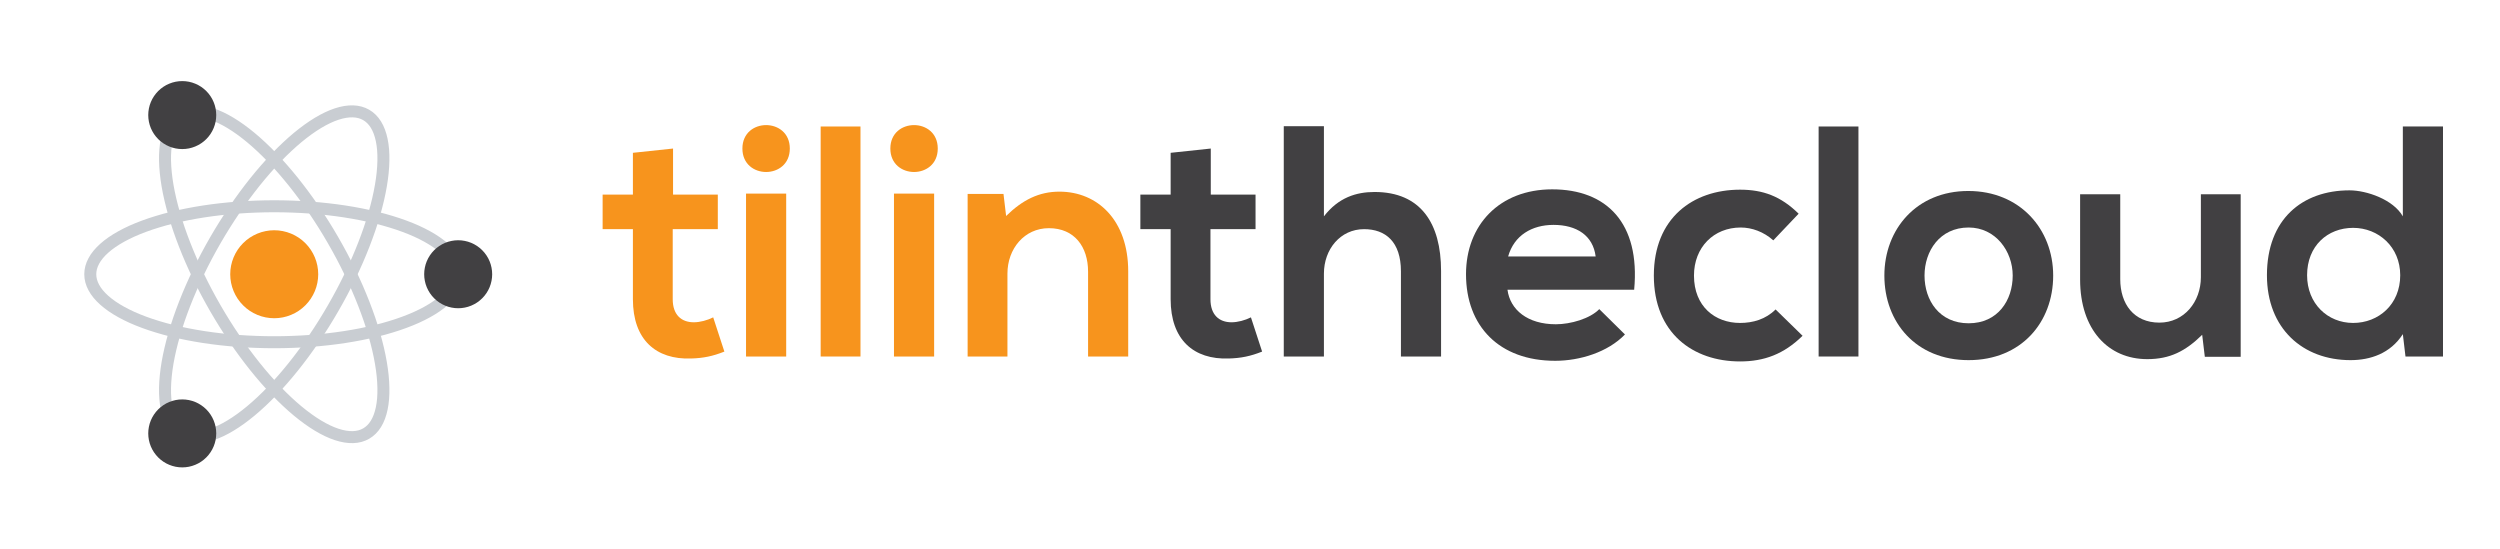
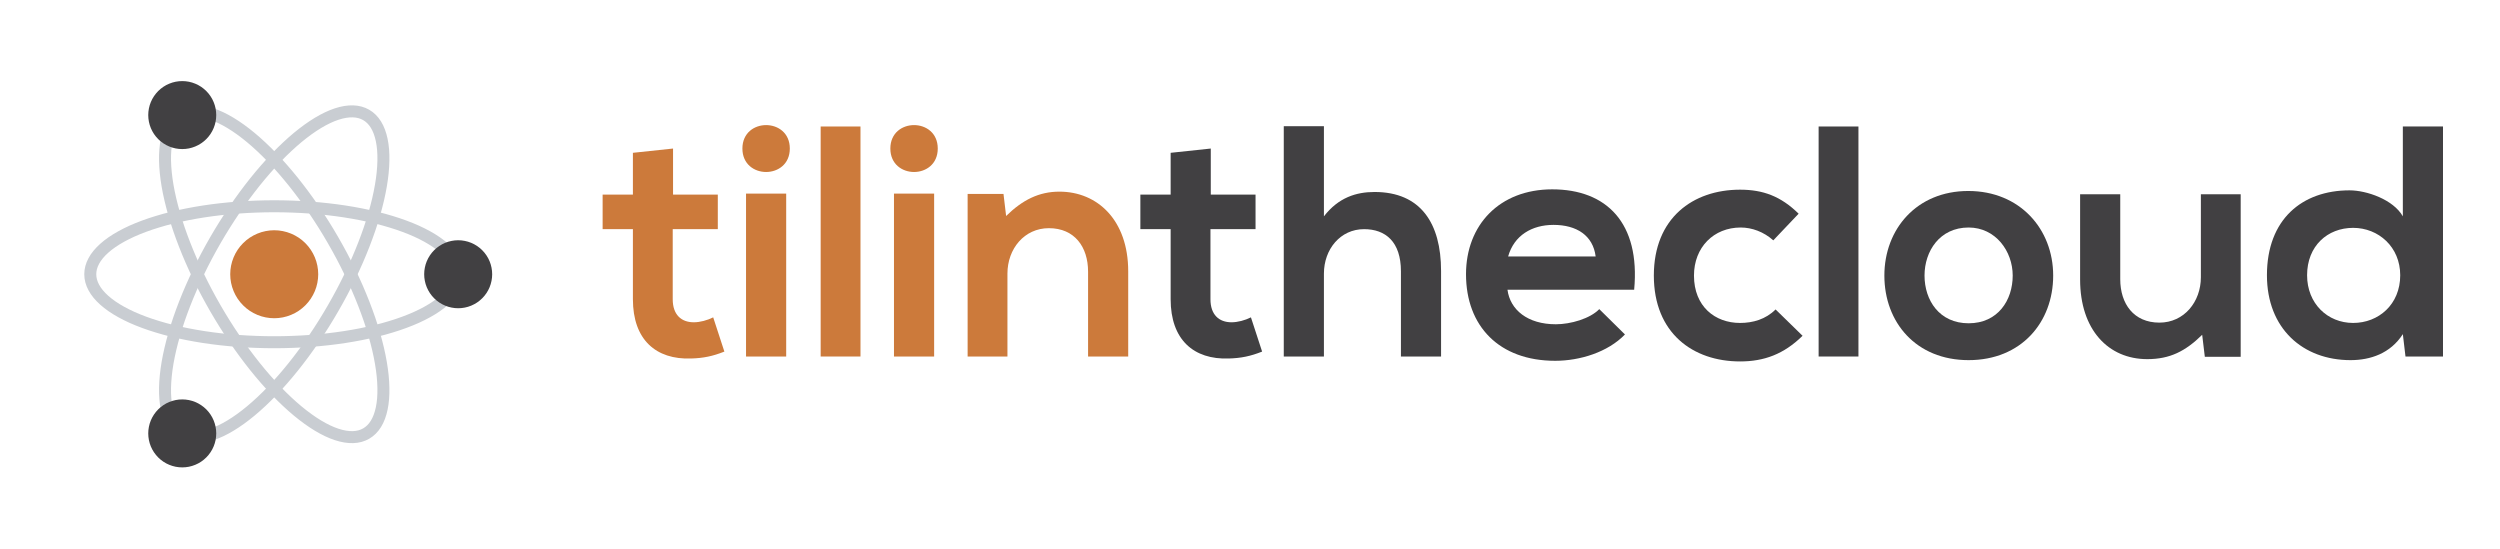
<svg xmlns="http://www.w3.org/2000/svg" xmlns:xlink="http://www.w3.org/1999/xlink" width="546.96pt" height="120pt" viewBox="0 0 546.96 120">
  <defs>
    <g>
      <g id="glyph-0-0">
        <path d="M 6.48 -44.566 L 6.48 -35.422 L -0.145 -35.422 L -0.145 -27.863 L 6.48 -27.863 L 6.48 -12.527 C 6.48 -3.672 11.52 0.719 19.223 0.434 C 21.887 0.359 23.973 -0.07 26.492 -1.078 L 24.047 -8.566 C 22.75 -7.918 21.168 -7.488 19.797 -7.488 C 17.062 -7.488 15.191 -9.145 15.191 -12.527 L 15.191 -27.863 L 25.055 -27.863 L 25.055 -35.422 L 15.262 -35.422 L 15.262 -45.5 Z M 6.48 -44.566 " />
      </g>
      <g id="glyph-0-1">
        <path d="M 11.664 -35.637 L 11.664 0 L 2.879 0 L 2.879 -35.637 Z M 2.086 -45.5 C 2.086 -52.34 12.457 -52.34 12.457 -45.5 C 12.457 -38.66 2.086 -38.66 2.086 -45.5 Z M 2.086 -45.5 " />
      </g>
      <g id="glyph-0-2">
        <path d="M 2.879 -50.324 L 2.879 0 L 11.59 0 L 11.59 -50.324 Z M 2.879 -50.324 " />
      </g>
      <g id="glyph-0-3">
        <path d="M 37.797 0 L 37.797 -18.648 C 37.797 -29.805 31.102 -36.07 22.75 -36.07 C 18.285 -36.07 14.688 -34.27 11.086 -30.742 L 10.512 -35.566 L 2.664 -35.566 L 2.664 0 L 11.375 0 L 11.375 -18.145 C 11.375 -23.543 15.047 -28.078 20.445 -28.078 C 26.062 -28.078 29.016 -23.973 29.016 -18.574 L 29.016 0 Z M 37.797 0 " />
      </g>
      <g id="glyph-0-4">
        <path d="M 2.879 -50.395 L 2.879 0 L 11.664 0 L 11.664 -18.145 C 11.664 -23.469 15.262 -27.863 20.445 -27.863 C 25.125 -27.863 28.512 -25.125 28.512 -18.648 L 28.512 0 L 37.293 0 L 37.293 -18.719 C 37.293 -29.156 32.828 -35.996 22.75 -35.996 C 18.719 -35.996 14.832 -34.773 11.664 -30.668 L 11.664 -50.395 Z M 2.879 -50.395 " />
      </g>
      <g id="glyph-0-5">
        <path d="M 38.086 -14.613 C 39.453 -29.23 32.039 -36.574 20.16 -36.574 C 8.641 -36.574 1.297 -28.797 1.297 -18 C 1.297 -6.625 8.566 0.938 20.805 0.938 C 26.207 0.938 32.324 -0.938 36.07 -4.824 L 30.453 -10.367 C 28.438 -8.281 24.191 -7.055 20.949 -7.055 C 14.758 -7.055 10.941 -10.223 10.367 -14.613 Z M 10.512 -21.887 C 11.809 -26.492 15.695 -28.797 20.445 -28.797 C 25.484 -28.797 29.086 -26.492 29.66 -21.887 Z M 10.512 -21.887 " />
      </g>
      <g id="glyph-0-6">
        <path d="M 27.43 -10.297 C 25.27 -8.137 22.461 -7.344 19.656 -7.344 C 14.184 -7.344 9.574 -10.941 9.574 -17.711 C 9.574 -23.902 13.895 -28.223 19.797 -28.223 C 22.246 -28.223 24.84 -27.285 26.926 -25.414 L 32.469 -31.246 C 28.582 -35.062 24.695 -36.5 19.656 -36.5 C 9.359 -36.5 0.793 -30.309 0.793 -17.711 C 0.793 -5.113 9.359 1.078 19.656 1.078 C 24.91 1.078 29.23 -0.504 33.332 -4.535 Z M 27.43 -10.297 " />
      </g>
      <g id="glyph-0-7">
        <path d="M 19.582 -36.215 C 8.281 -36.215 1.223 -27.863 1.223 -17.711 C 1.223 -7.488 8.137 0.793 19.656 0.793 C 31.172 0.793 38.156 -7.488 38.156 -17.711 C 38.156 -27.863 30.887 -36.215 19.582 -36.215 Z M 19.656 -28.223 C 25.559 -28.223 29.301 -23.039 29.301 -17.711 C 29.301 -12.312 26.062 -7.27 19.656 -7.27 C 13.246 -7.27 10.008 -12.312 10.008 -17.711 C 10.008 -23.039 13.32 -28.223 19.656 -28.223 Z M 19.656 -28.223 " />
      </g>
      <g id="glyph-0-8">
        <path d="M 3.098 -35.492 L 3.098 -16.848 C 3.098 -5.832 9.289 0.574 17.781 0.574 C 22.75 0.574 26.133 -1.152 29.805 -4.75 L 30.383 0.07 L 38.23 0.07 L 38.23 -35.492 L 29.52 -35.492 L 29.52 -17.352 C 29.52 -11.949 25.848 -7.414 20.445 -7.414 C 14.832 -7.414 11.879 -11.52 11.879 -16.918 L 11.879 -35.492 Z M 3.098 -35.492 " />
      </g>
      <g id="glyph-0-9">
        <path d="M 20.086 -28.148 C 25.629 -28.148 30.383 -23.973 30.383 -17.781 C 30.383 -11.375 25.629 -7.344 20.086 -7.344 C 14.473 -7.344 10.008 -11.59 10.008 -17.781 C 10.008 -24.191 14.473 -28.148 20.086 -28.148 Z M 30.957 -50.324 L 30.957 -30.668 C 28.871 -34.34 23.039 -36.355 19.293 -36.355 C 8.926 -36.355 1.223 -30.023 1.223 -17.781 C 1.223 -6.121 9.07 0.793 19.512 0.793 C 23.832 0.793 28.223 -0.648 30.957 -4.895 L 31.535 0 L 39.742 0 L 39.742 -50.324 Z M 30.957 -50.324 " />
      </g>
    </g>
    <clipPath id="clip-0">
      <path clip-rule="nonzero" d="M 7.5 30 L 112.492 30 L 112.492 90 L 7.5 90 Z M 7.5 30 " />
    </clipPath>
  </defs>
  <g clip-path="url(#clip-0)">
    <path fill="none" stroke-width="3" stroke-linecap="butt" stroke-linejoin="miter" stroke="rgb(78.819%, 80.389%, 82.349%)" stroke-opacity="1" stroke-miterlimit="4" d="M 105.999 60 C 105.999 60.558 105.928 61.112 105.781 61.665 C 105.629 62.219 105.41 62.773 105.115 63.317 C 104.821 63.862 104.455 64.402 104.017 64.933 C 103.584 65.469 103.075 65.992 102.499 66.505 C 101.923 67.018 101.28 67.523 100.57 68.014 C 99.856 68.505 99.084 68.983 98.249 69.443 C 97.41 69.907 96.512 70.353 95.557 70.787 C 94.601 71.215 93.592 71.626 92.525 72.019 C 91.463 72.416 90.347 72.787 89.181 73.139 C 88.016 73.497 86.811 73.827 85.556 74.135 C 84.301 74.443 83.011 74.729 81.685 74.992 C 80.355 75.256 78.997 75.492 77.605 75.707 C 76.212 75.921 74.796 76.108 73.354 76.269 C 71.912 76.43 70.452 76.564 68.974 76.675 C 67.497 76.782 66.01 76.863 64.51 76.916 C 63.01 76.974 61.505 77.001 60.001 77.001 C 58.492 77.001 56.991 76.974 55.491 76.916 C 53.991 76.863 52.504 76.782 51.027 76.675 C 49.549 76.564 48.089 76.43 46.647 76.269 C 45.205 76.108 43.79 75.921 42.397 75.707 C 41.004 75.492 39.646 75.256 38.316 74.992 C 36.985 74.729 35.695 74.443 34.445 74.135 C 33.191 73.827 31.981 73.497 30.82 73.139 C 29.655 72.787 28.538 72.416 27.471 72.019 C 26.409 71.626 25.395 71.215 24.44 70.787 C 23.484 70.353 22.592 69.907 21.752 69.443 C 20.917 68.983 20.14 68.505 19.431 68.014 C 18.721 67.523 18.078 67.018 17.502 66.505 C 16.926 65.992 16.417 65.469 15.979 64.933 C 15.542 64.402 15.176 63.862 14.886 63.317 C 14.591 62.773 14.368 62.219 14.22 61.665 C 14.073 61.112 14.002 60.558 14.002 60 C 14.002 59.442 14.073 58.888 14.22 58.335 C 14.368 57.781 14.591 57.227 14.886 56.683 C 15.176 56.138 15.542 55.598 15.979 55.067 C 16.417 54.531 16.926 54.008 17.502 53.495 C 18.078 52.982 18.721 52.477 19.431 51.986 C 20.14 51.495 20.917 51.017 21.752 50.557 C 22.592 50.093 23.484 49.647 24.44 49.213 C 25.395 48.785 26.409 48.374 27.471 47.981 C 28.538 47.584 29.655 47.213 30.82 46.861 C 31.981 46.503 33.191 46.173 34.445 45.865 C 35.695 45.557 36.985 45.271 38.316 45.008 C 39.646 44.744 41.004 44.508 42.397 44.293 C 43.79 44.079 45.205 43.892 46.647 43.731 C 48.089 43.57 49.549 43.436 51.027 43.325 C 52.504 43.218 53.991 43.137 55.491 43.084 C 56.991 43.026 58.492 42.999 60.001 42.999 C 61.505 42.999 63.01 43.026 64.51 43.084 C 66.01 43.137 67.497 43.218 68.974 43.325 C 70.452 43.436 71.912 43.57 73.354 43.731 C 74.796 43.892 76.212 44.079 77.605 44.293 C 78.997 44.508 80.355 44.744 81.685 45.008 C 83.011 45.271 84.301 45.557 85.556 45.865 C 86.811 46.173 88.016 46.503 89.181 46.861 C 90.347 47.213 91.463 47.584 92.525 47.981 C 93.592 48.374 94.601 48.785 95.557 49.213 C 96.512 49.647 97.41 50.093 98.249 50.557 C 99.084 51.017 99.856 51.495 100.57 51.986 C 101.28 52.477 101.923 52.982 102.499 53.495 C 103.075 54.008 103.584 54.531 104.017 55.067 C 104.455 55.598 104.821 56.138 105.115 56.683 C 105.41 57.227 105.629 57.781 105.781 58.335 C 105.928 58.888 105.999 59.442 105.999 60 Z M 105.999 60 " transform="matrix(0.874936, 0, 0, 0.874936, 7.499451, 7.503843)" />
  </g>
  <path fill="none" stroke-width="3" stroke-linecap="butt" stroke-linejoin="miter" stroke="rgb(78.819%, 80.389%, 82.349%)" stroke-opacity="1" stroke-miterlimit="4" d="M 105.999 60.002 C 105.998 60.558 105.925 61.114 105.779 61.669 C 105.63 62.222 105.411 62.771 105.116 63.318 C 104.821 63.864 104.455 64.4 104.017 64.936 C 103.581 65.468 103.074 65.989 102.497 66.507 C 101.922 67.02 101.282 67.522 100.57 68.013 C 99.858 68.505 99.084 68.98 98.248 69.446 C 97.41 69.906 96.513 70.352 95.557 70.785 C 94.603 71.214 93.592 71.625 92.529 72.021 C 91.461 72.415 90.348 72.788 89.181 73.14 C 88.018 73.495 86.809 73.828 85.555 74.135 C 84.304 74.444 83.015 74.73 81.683 74.993 C 80.355 75.257 78.997 75.493 77.606 75.706 C 76.211 75.916 74.797 76.105 73.354 76.267 C 71.914 76.43 70.449 76.565 68.975 76.672 C 67.498 76.783 66.009 76.862 64.507 76.918 C 63.012 76.972 61.506 77 60 77.001 C 58.496 76.999 56.991 76.971 55.49 76.919 C 53.992 76.863 52.502 76.781 51.029 76.673 C 49.549 76.566 48.087 76.428 46.648 76.268 C 45.206 76.105 43.787 75.92 42.396 75.705 C 41.002 75.493 39.644 75.256 38.316 74.994 C 36.987 74.732 35.695 74.444 34.445 74.135 C 33.192 73.824 31.985 73.494 30.818 73.14 C 29.655 72.788 28.539 72.417 27.473 72.023 C 26.407 71.629 25.397 71.216 24.441 70.783 C 23.487 70.355 22.589 69.909 21.753 69.447 C 20.913 68.983 20.141 68.506 19.431 68.014 C 18.72 67.521 18.076 67.02 17.501 66.508 C 16.924 65.989 16.419 65.471 15.981 64.934 C 15.545 64.404 15.177 63.862 14.884 63.316 C 14.591 62.771 14.368 62.219 14.223 61.666 C 14.074 61.111 13.998 60.557 13.999 60.001 C 14 59.445 14.074 58.889 14.219 58.334 C 14.368 57.781 14.589 57.228 14.884 56.681 C 15.177 56.139 15.545 55.599 15.981 55.067 C 16.419 54.531 16.927 54.01 17.502 53.496 C 18.079 52.979 18.719 52.477 19.431 51.986 C 20.142 51.494 20.917 51.019 21.751 50.557 C 22.591 50.093 23.487 49.647 24.444 49.214 C 25.397 48.785 26.408 48.374 27.472 47.978 C 28.54 47.584 29.652 47.211 30.82 46.859 C 31.983 46.504 33.189 46.175 34.446 45.864 C 35.696 45.555 36.986 45.269 38.318 45.006 C 39.643 44.746 41.004 44.506 42.395 44.293 C 43.79 44.083 45.203 43.894 46.647 43.732 C 48.087 43.569 49.547 43.432 51.026 43.327 C 52.503 43.216 53.992 43.137 55.493 43.081 C 56.989 43.027 58.494 42.999 59.998 43.001 C 61.505 43 63.009 43.028 64.51 43.08 C 66.009 43.136 67.498 43.218 68.972 43.326 C 70.452 43.433 71.914 43.571 73.352 43.731 C 74.795 43.894 76.211 44.083 77.605 44.294 C 78.996 44.51 80.356 44.743 81.685 45.005 C 83.011 45.271 84.306 45.555 85.556 45.864 C 86.809 46.175 88.015 46.505 89.182 46.859 C 90.345 47.211 91.459 47.586 92.525 47.98 C 93.592 48.374 94.603 48.783 95.56 49.216 C 96.514 49.644 97.409 50.094 98.245 50.556 C 99.086 51.02 99.857 51.497 100.57 51.985 C 101.28 52.478 101.922 52.983 102.498 53.495 C 103.077 54.01 103.579 54.532 104.019 55.065 C 104.456 55.595 104.823 56.137 105.117 56.683 C 105.41 57.229 105.633 57.78 105.778 58.333 C 105.926 58.888 106.001 59.446 105.999 60.002 Z M 105.999 60.002 " transform="matrix(0.437468, 0.757717, -0.757717, 0.437468, 79.21053, -11.71108)" />
  <path fill="none" stroke-width="3" stroke-linecap="butt" stroke-linejoin="miter" stroke="rgb(78.819%, 80.389%, 82.349%)" stroke-opacity="1" stroke-miterlimit="4" d="M 106.001 60.001 C 106.002 60.557 105.926 61.111 105.777 61.666 C 105.632 62.219 105.409 62.771 105.116 63.316 C 104.823 63.862 104.455 64.404 104.019 64.934 C 103.581 65.471 103.076 65.989 102.499 66.508 C 101.924 67.02 101.28 67.521 100.569 68.014 C 99.859 68.506 99.087 68.983 98.247 69.447 C 97.411 69.909 96.513 70.355 95.559 70.783 C 94.603 71.216 93.594 71.629 92.527 72.023 C 91.461 72.417 90.345 72.788 89.182 73.14 C 88.015 73.494 86.808 73.824 85.555 74.135 C 84.305 74.444 83.013 74.732 81.684 74.994 C 80.356 75.256 78.998 75.493 77.604 75.705 C 76.213 75.92 74.794 76.105 73.352 76.268 C 71.913 76.428 70.451 76.566 68.971 76.673 C 67.498 76.781 66.008 76.863 64.51 76.919 C 63.009 76.971 61.504 76.999 60 77.001 C 58.494 77 56.988 76.972 55.493 76.918 C 53.991 76.862 52.502 76.783 51.025 76.672 C 49.551 76.565 48.086 76.43 46.646 76.267 C 45.203 76.105 43.789 75.916 42.394 75.706 C 41.003 75.493 39.645 75.257 38.317 74.993 C 36.985 74.73 35.696 74.444 34.445 74.135 C 33.191 73.828 31.982 73.495 30.819 73.14 C 29.652 72.788 28.539 72.415 27.471 72.021 C 26.408 71.625 25.397 71.214 24.443 70.785 C 23.487 70.352 22.59 69.906 21.752 69.446 C 20.916 68.98 20.142 68.505 19.43 68.013 C 18.718 67.522 18.078 67.02 17.503 66.507 C 16.926 65.989 16.419 65.468 15.983 64.936 C 15.545 64.4 15.179 63.864 14.884 63.318 C 14.589 62.771 14.37 62.222 14.221 61.669 C 14.075 61.114 14.002 60.558 14.001 60.002 C 13.999 59.446 14.074 58.888 14.222 58.333 C 14.367 57.78 14.59 57.229 14.883 56.683 C 15.177 56.137 15.544 55.595 15.981 55.065 C 16.421 54.532 16.923 54.01 17.502 53.495 C 18.078 52.983 18.72 52.478 19.43 51.985 C 20.143 51.497 20.914 51.02 21.755 50.556 C 22.591 50.094 23.486 49.644 24.44 49.216 C 25.397 48.783 26.408 48.374 27.475 47.98 C 28.541 47.586 29.655 47.211 30.818 46.859 C 31.985 46.505 33.191 46.175 34.444 45.864 C 35.694 45.555 36.989 45.271 38.315 45.005 C 39.644 44.743 41.004 44.51 42.395 44.294 C 43.789 44.083 45.205 43.894 46.648 43.731 C 48.086 43.571 49.548 43.433 51.028 43.326 C 52.502 43.218 53.991 43.136 55.49 43.08 C 56.991 43.028 58.495 43 60.002 43.001 C 61.506 42.999 63.011 43.027 64.507 43.081 C 66.008 43.137 67.497 43.216 68.974 43.327 C 70.449 43.435 71.913 43.569 73.353 43.732 C 74.797 43.894 76.21 44.083 77.605 44.293 C 78.996 44.506 80.357 44.746 81.682 45.006 C 83.014 45.269 84.304 45.555 85.554 45.864 C 86.811 46.175 88.017 46.504 89.18 46.859 C 90.348 47.211 91.46 47.584 92.528 47.978 C 93.592 48.374 94.603 48.785 95.556 49.214 C 96.513 49.647 97.409 50.093 98.249 50.557 C 99.083 51.019 99.858 51.494 100.569 51.986 C 101.281 52.477 101.921 52.979 102.498 53.496 C 103.073 54.01 103.581 54.531 104.019 55.067 C 104.455 55.599 104.823 56.139 105.116 56.681 C 105.411 57.228 105.632 57.781 105.781 58.334 C 105.926 58.889 106 59.445 106.001 60.001 Z M 106.001 60.001 " transform="matrix(-0.437468, 0.757717, -0.757717, -0.437468, 131.7067, 40.78507)" />
  <path fill-rule="nonzero" fill="rgb(25.49%, 25.099%, 25.879%)" fill-opacity="1" d="M 107.68 60 C 107.68 60.488 107.633 60.973 107.535 61.449 C 107.441 61.93 107.301 62.395 107.113 62.848 C 106.926 63.297 106.699 63.727 106.426 64.133 C 106.156 64.539 105.848 64.914 105.5 65.258 C 105.156 65.605 104.781 65.914 104.375 66.184 C 103.969 66.453 103.539 66.684 103.09 66.871 C 102.637 67.059 102.172 67.199 101.695 67.293 C 101.215 67.391 100.73 67.438 100.242 67.438 C 99.754 67.438 99.27 67.391 98.793 67.293 C 98.312 67.199 97.848 67.059 97.398 66.871 C 96.945 66.684 96.516 66.453 96.109 66.184 C 95.703 65.914 95.328 65.605 94.984 65.258 C 94.637 64.914 94.332 64.539 94.059 64.133 C 93.789 63.727 93.559 63.297 93.371 62.848 C 93.184 62.395 93.043 61.93 92.949 61.449 C 92.852 60.973 92.805 60.488 92.805 60 C 92.805 59.512 92.852 59.027 92.949 58.551 C 93.043 58.07 93.184 57.605 93.371 57.152 C 93.559 56.703 93.789 56.273 94.059 55.867 C 94.332 55.461 94.637 55.086 94.984 54.742 C 95.328 54.395 95.703 54.086 96.109 53.816 C 96.516 53.547 96.945 53.316 97.398 53.129 C 97.848 52.941 98.312 52.801 98.793 52.707 C 99.27 52.609 99.754 52.562 100.242 52.562 C 100.73 52.562 101.215 52.609 101.695 52.707 C 102.172 52.801 102.637 52.941 103.09 53.129 C 103.539 53.316 103.969 53.547 104.375 53.816 C 104.781 54.086 105.156 54.395 105.5 54.742 C 105.848 55.086 106.156 55.461 106.426 55.867 C 106.699 56.273 106.926 56.703 107.113 57.152 C 107.301 57.605 107.441 58.07 107.535 58.551 C 107.633 59.027 107.68 59.512 107.68 60 Z M 107.68 60 " />
  <path fill-rule="nonzero" fill="rgb(25.49%, 25.099%, 25.879%)" fill-opacity="1" d="M 47.309 94.824 C 47.309 95.312 47.262 95.793 47.168 96.273 C 47.07 96.754 46.93 97.219 46.742 97.668 C 46.555 98.121 46.328 98.547 46.055 98.953 C 45.785 99.359 45.477 99.734 45.129 100.082 C 44.785 100.426 44.41 100.734 44.004 101.008 C 43.598 101.277 43.168 101.508 42.719 101.691 C 42.266 101.879 41.801 102.02 41.324 102.117 C 40.844 102.211 40.359 102.258 39.871 102.258 C 39.383 102.258 38.898 102.211 38.422 102.117 C 37.941 102.02 37.477 101.879 37.027 101.691 C 36.574 101.508 36.145 101.277 35.742 101.008 C 35.336 100.734 34.957 100.426 34.613 100.082 C 34.27 99.734 33.961 99.359 33.688 98.953 C 33.418 98.547 33.188 98.121 33 97.668 C 32.812 97.219 32.672 96.754 32.578 96.273 C 32.484 95.793 32.434 95.312 32.434 94.824 C 32.434 94.336 32.484 93.852 32.578 93.371 C 32.672 92.895 32.812 92.426 33 91.977 C 33.188 91.523 33.418 91.098 33.688 90.691 C 33.961 90.285 34.27 89.91 34.613 89.562 C 34.957 89.219 35.336 88.91 35.742 88.641 C 36.145 88.367 36.574 88.137 37.027 87.953 C 37.477 87.766 37.941 87.625 38.422 87.527 C 38.898 87.434 39.383 87.387 39.871 87.387 C 40.359 87.387 40.844 87.434 41.324 87.527 C 41.801 87.625 42.266 87.766 42.719 87.953 C 43.168 88.137 43.598 88.367 44.004 88.641 C 44.41 88.91 44.785 89.219 45.129 89.562 C 45.477 89.91 45.785 90.285 46.055 90.691 C 46.328 91.098 46.555 91.523 46.742 91.977 C 46.93 92.426 47.07 92.895 47.168 93.371 C 47.262 93.852 47.309 94.336 47.309 94.824 Z M 47.309 94.824 " />
  <path fill-rule="nonzero" fill="rgb(25.49%, 25.099%, 25.879%)" fill-opacity="1" d="M 47.309 25.176 C 47.309 25.664 47.262 26.148 47.168 26.629 C 47.07 27.105 46.93 27.574 46.742 28.023 C 46.555 28.477 46.328 28.902 46.055 29.309 C 45.785 29.715 45.477 30.09 45.129 30.438 C 44.785 30.781 44.41 31.09 44.004 31.359 C 43.598 31.633 43.168 31.863 42.719 32.047 C 42.266 32.234 41.801 32.375 41.324 32.473 C 40.844 32.566 40.359 32.613 39.871 32.613 C 39.383 32.613 38.898 32.566 38.422 32.473 C 37.941 32.375 37.477 32.234 37.027 32.047 C 36.574 31.863 36.145 31.633 35.742 31.359 C 35.336 31.09 34.957 30.781 34.613 30.438 C 34.27 30.09 33.961 29.715 33.688 29.309 C 33.418 28.902 33.188 28.477 33 28.023 C 32.812 27.574 32.672 27.105 32.578 26.629 C 32.484 26.148 32.434 25.664 32.434 25.176 C 32.434 24.688 32.484 24.207 32.578 23.727 C 32.672 23.246 32.812 22.781 33 22.332 C 33.188 21.879 33.418 21.453 33.688 21.047 C 33.961 20.641 34.27 20.266 34.613 19.918 C 34.957 19.574 35.336 19.266 35.742 18.992 C 36.145 18.723 36.574 18.492 37.027 18.309 C 37.477 18.121 37.941 17.98 38.422 17.883 C 38.898 17.789 39.383 17.742 39.871 17.742 C 40.359 17.742 40.844 17.789 41.324 17.883 C 41.801 17.98 42.266 18.121 42.719 18.309 C 43.168 18.492 43.598 18.723 44.004 18.992 C 44.41 19.266 44.785 19.574 45.129 19.918 C 45.477 20.266 45.785 20.641 46.055 21.047 C 46.328 21.453 46.555 21.879 46.742 22.332 C 46.93 22.781 47.07 23.246 47.168 23.727 C 47.262 24.207 47.309 24.688 47.309 25.176 Z M 47.309 25.176 " />
-   <path fill-rule="nonzero" fill="rgb(96.86%, 58.04%, 11.369%)" fill-opacity="1" d="M 69.621 60 C 69.621 60.633 69.559 61.258 69.434 61.879 C 69.312 62.496 69.129 63.098 68.887 63.684 C 68.645 64.266 68.348 64.82 67.996 65.348 C 67.648 65.871 67.246 66.359 66.801 66.805 C 66.355 67.254 65.867 67.652 65.344 68.004 C 64.816 68.352 64.262 68.648 63.68 68.891 C 63.094 69.133 62.492 69.316 61.875 69.438 C 61.254 69.562 60.629 69.625 59.996 69.625 C 59.363 69.625 58.738 69.562 58.117 69.438 C 57.5 69.316 56.895 69.133 56.312 68.891 C 55.73 68.648 55.176 68.352 54.648 68.004 C 54.125 67.652 53.637 67.254 53.191 66.805 C 52.742 66.359 52.344 65.871 51.992 65.348 C 51.641 64.82 51.348 64.266 51.105 63.684 C 50.863 63.098 50.68 62.496 50.555 61.879 C 50.434 61.258 50.371 60.633 50.371 60 C 50.371 59.367 50.434 58.742 50.555 58.121 C 50.68 57.504 50.863 56.902 51.105 56.316 C 51.348 55.734 51.641 55.18 51.992 54.652 C 52.344 54.129 52.742 53.641 53.191 53.195 C 53.637 52.746 54.125 52.348 54.648 51.996 C 55.176 51.648 55.73 51.352 56.312 51.109 C 56.895 50.867 57.5 50.684 58.117 50.562 C 58.738 50.438 59.363 50.375 59.996 50.375 C 60.629 50.375 61.254 50.438 61.875 50.562 C 62.492 50.684 63.094 50.867 63.68 51.109 C 64.262 51.352 64.816 51.648 65.344 51.996 C 65.867 52.348 66.355 52.746 66.801 53.195 C 67.246 53.641 67.648 54.129 67.996 54.652 C 68.348 55.18 68.645 55.734 68.887 56.316 C 69.129 56.902 69.312 57.504 69.434 58.121 C 69.559 58.742 69.621 59.367 69.621 60 Z M 69.621 60 " />
-   <g fill="rgb(96.86%, 58.04%, 11.369%)" fill-opacity="1">
+   <path fill-rule="nonzero" fill="rgb(80%, 47.843%, 23.137%)" fill-opacity="1" d="M 69.621 60 C 69.621 60.633 69.559 61.258 69.434 61.879 C 69.312 62.496 69.129 63.098 68.887 63.684 C 68.645 64.266 68.348 64.82 67.996 65.348 C 67.648 65.871 67.246 66.359 66.801 66.805 C 66.355 67.254 65.867 67.652 65.344 68.004 C 64.816 68.352 64.262 68.648 63.68 68.891 C 63.094 69.133 62.492 69.316 61.875 69.438 C 61.254 69.562 60.629 69.625 59.996 69.625 C 59.363 69.625 58.738 69.562 58.117 69.438 C 57.5 69.316 56.895 69.133 56.312 68.891 C 55.73 68.648 55.176 68.352 54.648 68.004 C 54.125 67.652 53.637 67.254 53.191 66.805 C 52.742 66.359 52.344 65.871 51.992 65.348 C 51.641 64.82 51.348 64.266 51.105 63.684 C 50.863 63.098 50.68 62.496 50.555 61.879 C 50.434 61.258 50.371 60.633 50.371 60 C 50.371 59.367 50.434 58.742 50.555 58.121 C 50.68 57.504 50.863 56.902 51.105 56.316 C 51.348 55.734 51.641 55.18 51.992 54.652 C 52.344 54.129 52.742 53.641 53.191 53.195 C 53.637 52.746 54.125 52.348 54.648 51.996 C 55.176 51.648 55.73 51.352 56.312 51.109 C 56.895 50.867 57.5 50.684 58.117 50.562 C 58.738 50.438 59.363 50.375 59.996 50.375 C 60.629 50.375 61.254 50.438 61.875 50.562 C 62.492 50.684 63.094 50.867 63.68 51.109 C 64.262 51.352 64.816 51.648 65.344 51.996 C 65.867 52.348 66.355 52.746 66.801 53.195 C 67.246 53.641 67.648 54.129 67.996 54.652 C 68.348 55.18 68.645 55.734 68.887 56.316 C 69.129 56.902 69.312 57.504 69.434 58.121 C 69.559 58.742 69.621 59.367 69.621 60 Z M 69.621 60 " />
+   <g fill="rgb(80%, 47.843%, 23.137%)" fill-opacity="1">
    <use xlink:href="#glyph-0-0" x="131.99" y="77.999" />
  </g>
-   <g fill="rgb(96.86%, 58.04%, 11.369%)" fill-opacity="1">
+   <g fill="rgb(80%, 47.843%, 23.137%)" fill-opacity="1">
    <use xlink:href="#glyph-0-1" x="160.341" y="77.999" />
  </g>
-   <g fill="rgb(96.86%, 58.04%, 11.369%)" fill-opacity="1">
+   <g fill="rgb(80%, 47.843%, 23.137%)" fill-opacity="1">
    <use xlink:href="#glyph-0-2" x="176.669" y="77.999" />
  </g>
-   <g fill="rgb(96.86%, 58.04%, 11.369%)" fill-opacity="1">
+   <g fill="rgb(80%, 47.843%, 23.137%)" fill-opacity="1">
    <use xlink:href="#glyph-0-1" x="192.709" y="77.999" />
  </g>
-   <g fill="rgb(96.86%, 58.04%, 11.369%)" fill-opacity="1">
+   <g fill="rgb(80%, 47.843%, 23.137%)" fill-opacity="1">
    <use xlink:href="#glyph-0-3" x="209.037" y="77.999" />
  </g>
  <g fill="rgb(25.49%, 25.099%, 25.879%)" fill-opacity="1">
    <use xlink:href="#glyph-0-0" x="249.638" y="77.999" />
  </g>
  <g fill="rgb(25.49%, 25.099%, 25.879%)" fill-opacity="1">
    <use xlink:href="#glyph-0-4" x="277.989" y="77.999" />
  </g>
  <g fill="rgb(25.49%, 25.099%, 25.879%)" fill-opacity="1">
    <use xlink:href="#glyph-0-5" x="319.443" y="77.999" />
  </g>
  <g fill="rgb(25.49%, 25.099%, 25.879%)" fill-opacity="1">
    <use xlink:href="#glyph-0-6" x="361.041" y="77.999" />
  </g>
  <g fill="rgb(25.49%, 25.099%, 25.879%)" fill-opacity="1">
    <use xlink:href="#glyph-0-2" x="395.007" y="77.999" />
  </g>
  <g fill="rgb(25.49%, 25.099%, 25.879%)" fill-opacity="1">
    <use xlink:href="#glyph-0-7" x="411.047" y="77.999" />
  </g>
  <g fill="rgb(25.49%, 25.099%, 25.879%)" fill-opacity="1">
    <use xlink:href="#glyph-0-8" x="451.997" y="77.999" />
  </g>
  <g fill="rgb(25.49%, 25.099%, 25.879%)" fill-opacity="1">
    <use xlink:href="#glyph-0-9" x="494.747" y="77.999" />
  </g>
</svg>
